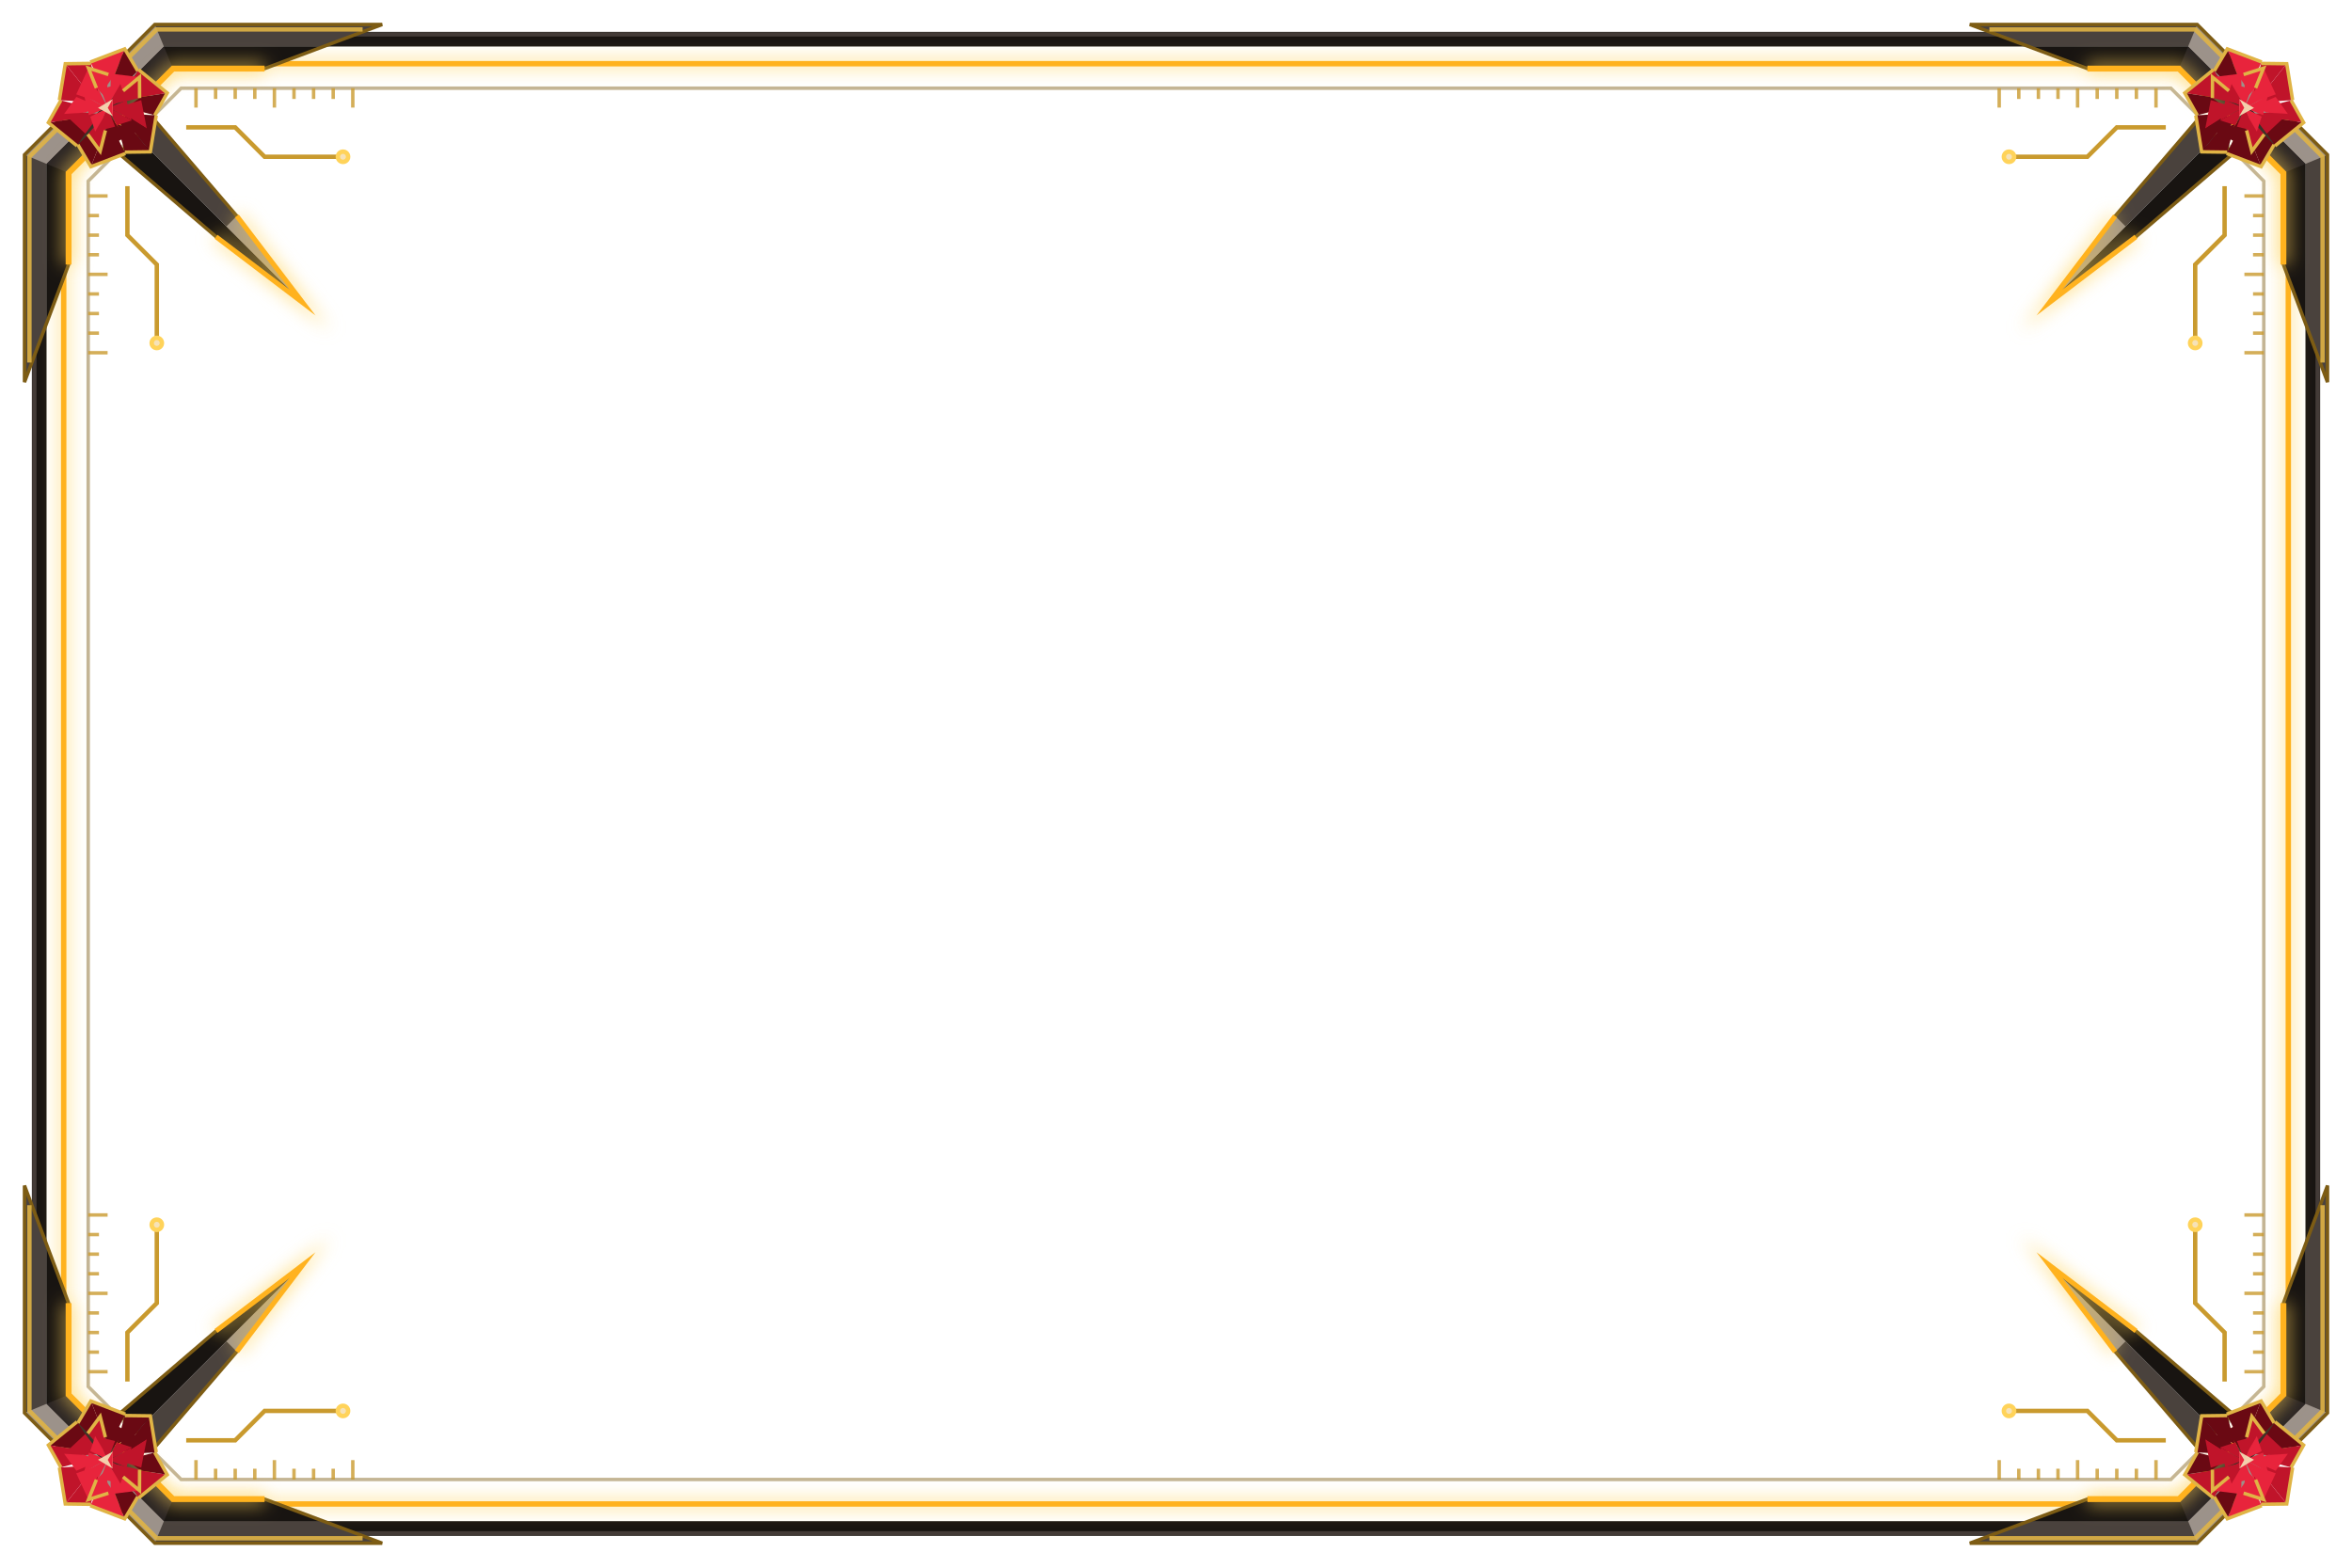
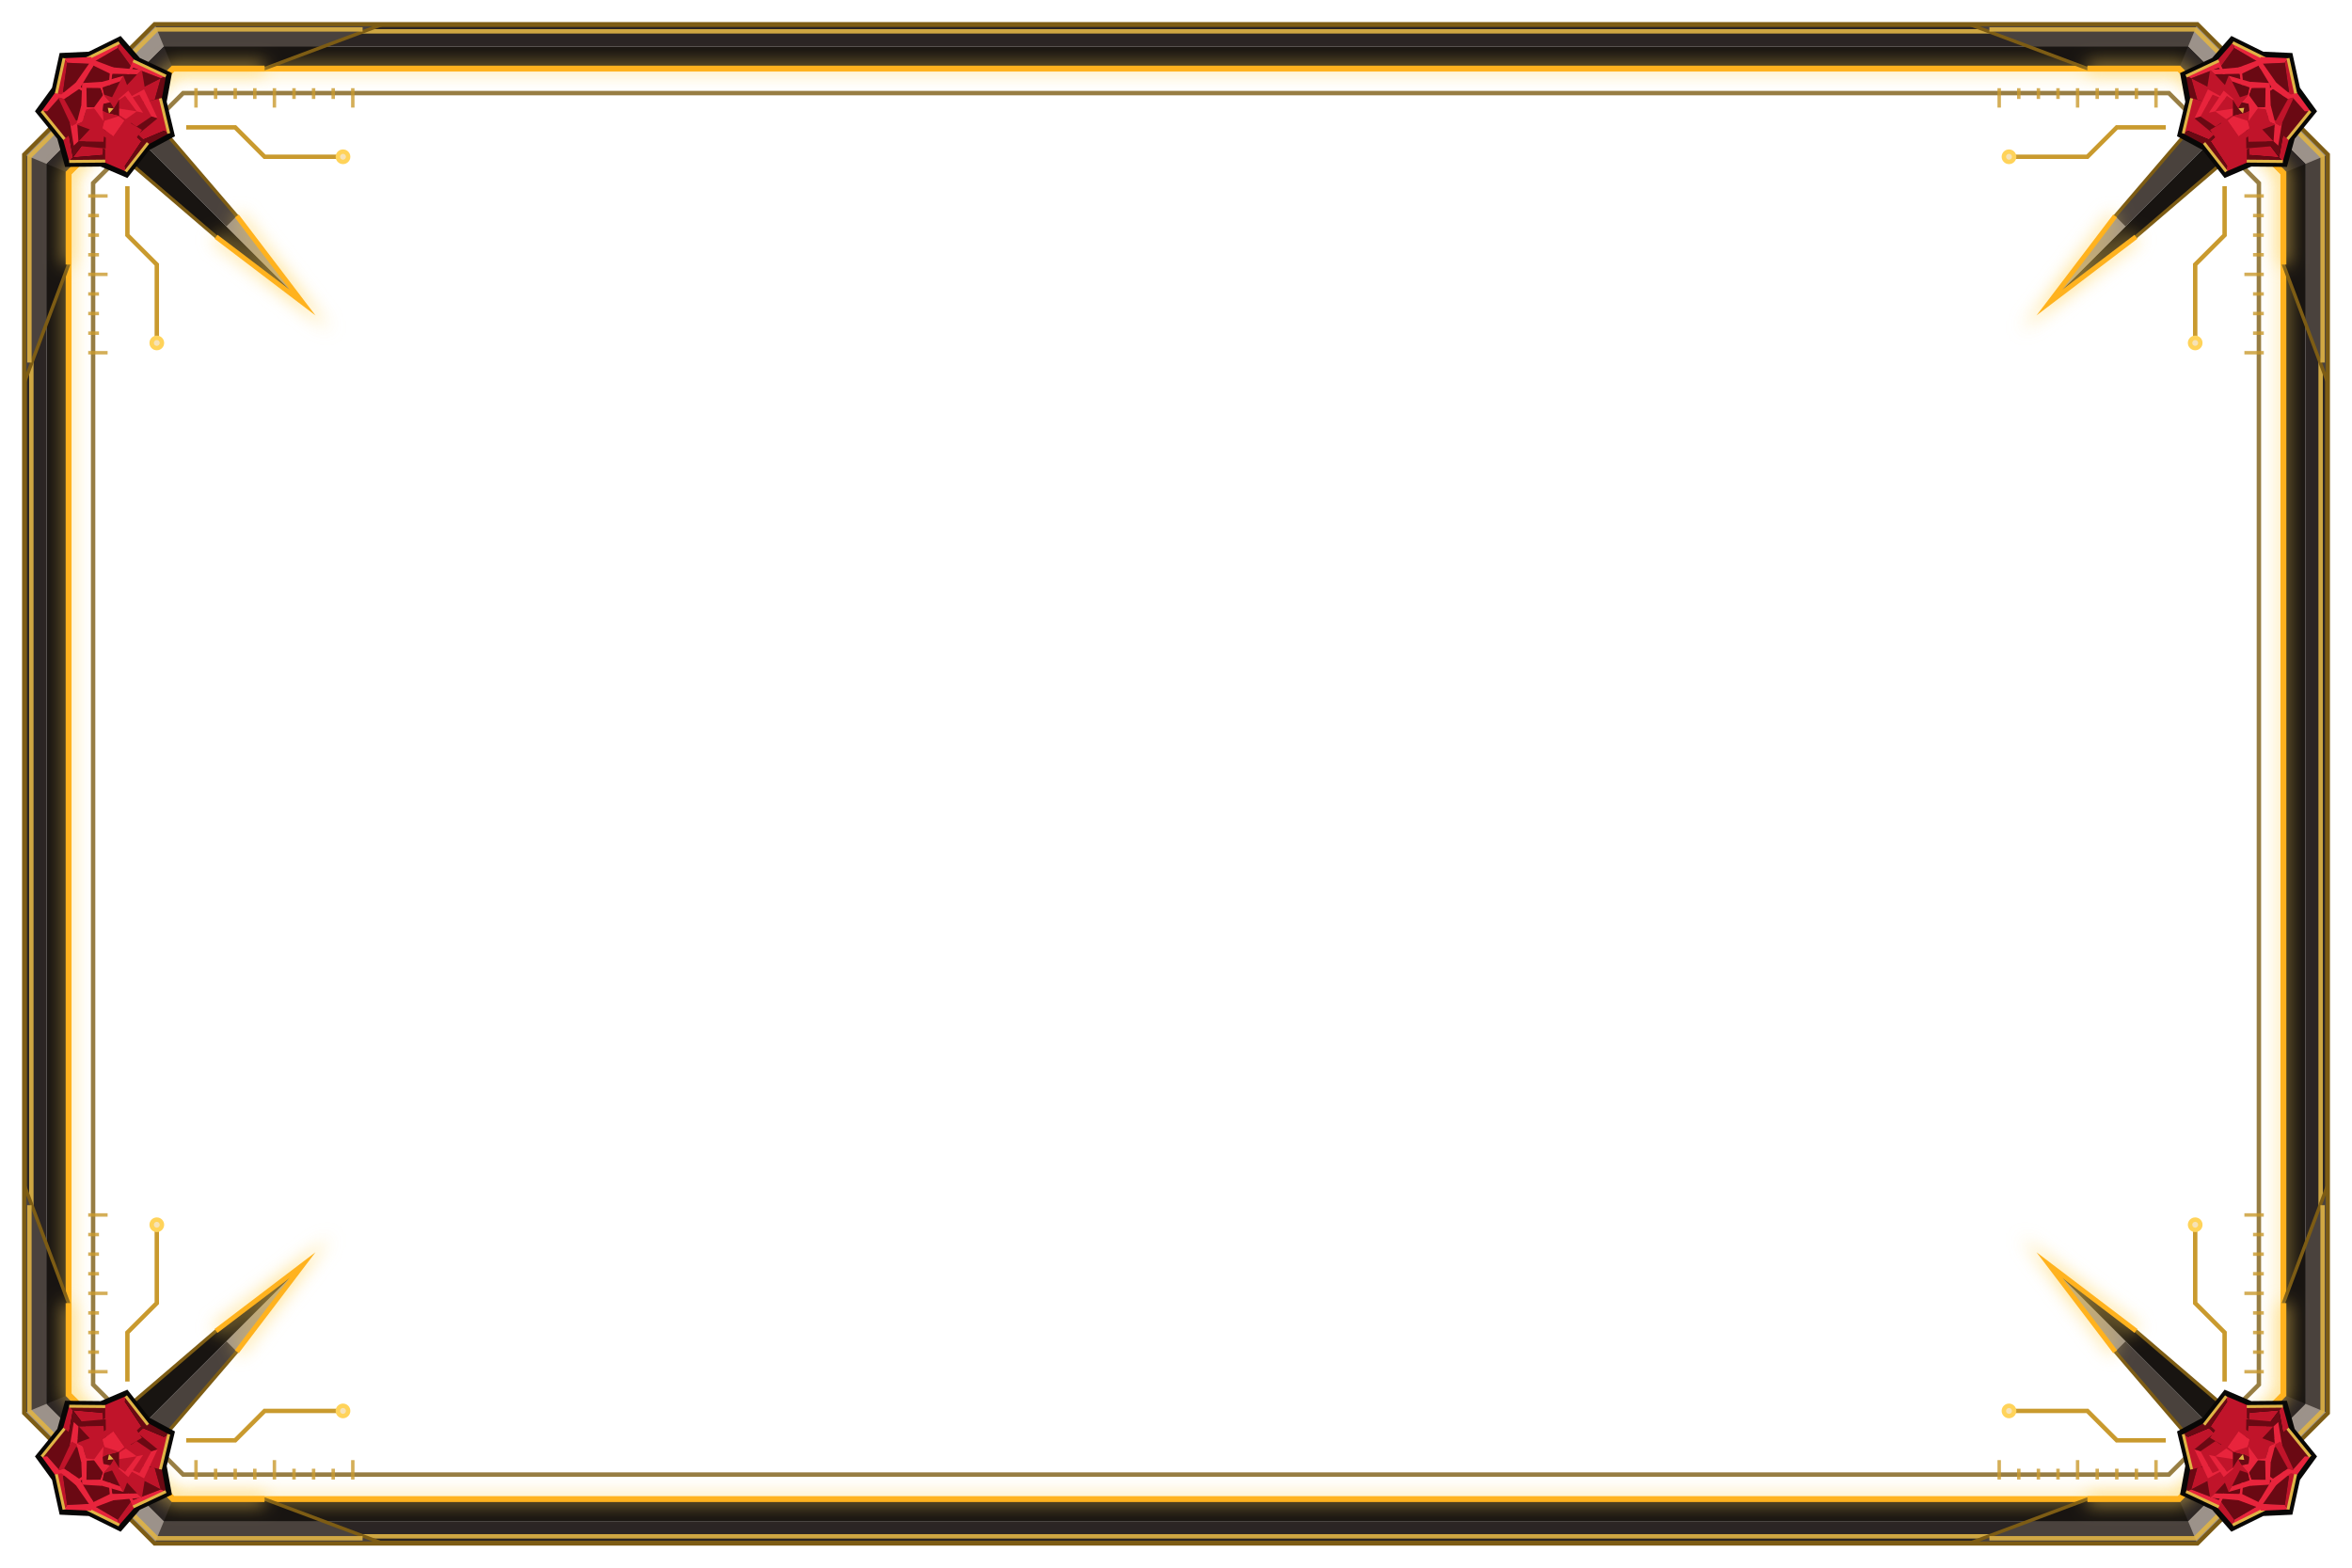
<svg xmlns="http://www.w3.org/2000/svg" viewBox="0 0 480 320" width="480" height="320">
  <defs>
    <filter id="thornbound-frame-card-glow" filterUnits="userSpaceOnUse" x="-12" y="-12" width="504" height="344" color-interpolation-filters="sRGB">
      <feGaussianBlur stdDeviation="1.7" />
    </filter>
  </defs>
  <g>
-     <path d="M8 32.83L32.83 8L447.17 8L472 32.83L472 287.17L447.17 312L32.83 312L8 287.17Z" fill="none" stroke="#181411" stroke-width="3" stroke-linejoin="miter" />
-     <path d="M7 32.41L32.41 7L447.59 7L473 32.41L473 287.59L447.59 313L32.41 313L7 287.59Z" fill="none" stroke="#4a423d" stroke-width="0.9" opacity="0.85" />
-     <path d="M18 36.97L36.97 18L443.03 18L462 36.97L462 283.03L443.03 302L36.97 302L18 283.03Z" fill="none" stroke="#7d5c14" stroke-width="0.7" opacity="0.45" />
+     <path d="M5 31.59L31.59 5L448.41 5L475 31.59L475 288.41L448.41 315L31.59 315L5 288.41ZM9.5 286.55L33.45 310.5L446.55 310.5L470.5 286.55L470.5 33.45L446.55 9.5L33.45 9.5L9.5 33.45Z" fill="#2b2524" />
+     <path d="M9.5 33.45L33.45 9.5L446.55 9.5L470.5 33.45L470.5 286.55L446.55 310.5L33.45 310.5L9.5 286.55ZM14 284.69L35.31 306L444.69 306L466 284.69L466 35.31L444.69 14L35.31 14L14 35.31Z" fill="#181411" />
+     <path d="M5 31.59L31.59 5L448.41 5L475 31.59L475 288.41L448.41 315L31.59 315L5 288.41Z" fill="none" stroke="#7d5c14" stroke-width="1" stroke-linejoin="miter" />
+     <path d="M6.4 32.17L32.17 6.4L447.83 6.4L473.6 32.17L473.6 287.83L447.83 313.6L32.17 313.6L6.4 287.83Z" fill="none" stroke="#e0b445" stroke-width="0.9" opacity="0.9" stroke-linejoin="miter" />
+     <path d="M19 37.38L37.38 19L442.62 19L461 37.38L461 282.62L442.62 301L37.38 301L19 282.62Z" fill="none" stroke="#7d5c14" stroke-width="0.9" opacity="0.8" stroke-linejoin="miter" />
  </g>
-   <g filter="url(#thornbound-frame-card-glow)" opacity="0.55">
-     <path d="M13 34.9L34.9 13L445.1 13L467 34.9L467 285.1L445.1 307L34.9 307L13 285.1Z" fill="none" stroke="#ffd35a" stroke-width="2.4" stroke-linejoin="miter" stroke-miterlimit="10" />
+   <g filter="url(#thornbound-frame-card-glow)" opacity="0.45">
+     <path d="M14 35.31L35.31 14L444.69 14L466 35.31L466 284.69L444.69 306L35.31 306L14 284.69Z" fill="none" stroke="#ffd35a" stroke-width="2.6" stroke-linejoin="miter" stroke-miterlimit="10" />
  </g>
-   <path d="M13 34.9L34.9 13L445.1 13L467 34.9L467 285.1L445.1 307L34.9 307L13 285.1Z" fill="none" stroke="#ffb21e" stroke-width="1.1" stroke-linejoin="miter" stroke-miterlimit="10" />
+   <path d="M14 35.31L35.31 14L444.69 14L466 35.31L466 284.69L444.69 306L35.31 306L14 284.69Z" fill="none" stroke="#ffb21e" stroke-width="1.2" stroke-linejoin="miter" stroke-miterlimit="10" />
  <g id="thornbound-frame-card-corner">
    <g>
      <polygon points="31.36,24.29 48.33,44.09 61.77,61.77 46.21,46.21 27.83,27.83" fill="#4a423d" />
      <polygon points="27.83,27.83 46.21,46.21 61.77,61.77 44.09,48.33 24.29,31.36" fill="#181411" />
      <polygon points="48.33,44.09 61.77,61.77 46.21,46.21" fill="#9c928a" />
      <path d="M31.36 24.29L48.33 44.09L61.77 61.77L44.09 48.33L24.29 31.36Z" fill="none" stroke="#7d5c14" stroke-width="0.7" />
      <polygon points="5,78 5,31.59 31.59,5 78,5 66,9.5 33.45,9.5 9.5,33.45 9.5,66" fill="#4a423d" />
      <polygon points="9.5,66 9.5,33.45 33.45,9.5 66,9.5 54,14 35.31,14 14,35.31 14,54" fill="#181411" />
      <polygon points="5,31.59 31.59,5 33.45,9.5 9.5,33.45" fill="#9c928a" />
      <polygon points="33.45,9.5 9.5,33.45 14,35.31 35.31,14" fill="#2b2524" />
      <path d="M5 78L5 31.59L31.59 5L78 5L54 14L35.31 14L14 35.31L14 54Z" fill="none" stroke="#7d5c14" stroke-width="0.7" />
      <polyline points="6,74 6,31.99 31.99,6 74,6" fill="none" stroke="#e0b445" stroke-width="0.9" opacity="0.9" />
      <path d="M40 18L40 21.96M44 18L44 20.2M48 18L48 20.2M52 18L52 20.2M56 18L56 21.96M60 18L60 20.2M64 18L64 20.2M68 18L68 20.2M72 18L72 21.96" stroke="#c99a2e" stroke-width="0.7" opacity="0.8" />
      <polyline points="38,26 48,26 54,32 70,32" fill="none" stroke="#c99a2e" stroke-width="0.9" stroke-linejoin="miter" />
      <circle cx="70" cy="32" r="1.5" fill="#ffd35a" />
      <circle cx="70" cy="32" r="0.6" fill="#f6e2b8" />
      <path d="M18 40L21.96 40M18 44L20.2 44M18 48L20.2 48M18 52L20.2 52M18 56L21.96 56M18 60L20.2 60M18 64L20.2 64M18 68L20.2 68M18 72L21.96 72" stroke="#c99a2e" stroke-width="0.7" opacity="0.8" />
      <polyline points="26,38 26,48 32,54 32,70" fill="none" stroke="#c99a2e" stroke-width="0.9" stroke-linejoin="miter" />
      <circle cx="32" cy="70" r="1.5" fill="#ffd35a" />
      <circle cx="32" cy="70" r="0.6" fill="#f6e2b8" />
    </g>
    <g filter="url(#thornbound-frame-card-glow)" opacity="0.6">
      <polyline points="48.33,44.09 61.77,61.77 44.09,48.33" fill="none" stroke="#ffd35a" stroke-width="2.2" stroke-linejoin="miter" stroke-miterlimit="10" />
      <polyline points="54,14 35.31,14 14,35.31 14,54" fill="none" stroke="#ffd35a" stroke-width="2.6" stroke-linejoin="miter" stroke-miterlimit="10" />
    </g>
    <g>
      <polyline points="48.33,44.09 61.77,61.77 44.09,48.33" fill="none" stroke="#ffb21e" stroke-width="1" stroke-linejoin="miter" stroke-miterlimit="10" />
      <polyline points="54,14 35.31,14 14,35.31 14,54" fill="none" stroke="#ffb21e" stroke-width="1.2" stroke-linejoin="miter" stroke-miterlimit="10" />
    </g>
    <g>
-       <polygon points="21.22,18.33 18.42,12.66 25.45,9.98 23.47,15.08" fill="#e8243c" />
-       <polygon points="23.88,18.75 23.47,15.08 25.45,9.98 28.1,14.46" fill="#6a0913" />
-       <polygon points="24.79,19.49 28.29,14.23 34.13,18.98 28.73,19.81" fill="#c0142a" />
-       <polygon points="25.75,22 28.73,19.81 34.13,18.98 31.58,23.52" fill="#6a0913" />
-       <polygon points="25.57,23.16 31.88,23.56 30.68,30.99 27.26,26.73" fill="#6a0913" />
-       <polygon points="23.88,25.25 27.26,26.73 30.68,30.99 25.48,31.06" fill="#6a0913" />
-       <polygon points="22.78,25.67 25.58,31.34 18.55,34.02 20.53,28.92" fill="#6a0913" />
-       <polygon points="20.13,25.25 20.53,28.92 18.55,34.02 15.9,29.54" fill="#6a0913" />
-       <polygon points="19.21,24.51 15.71,29.77 9.87,25.02 15.27,24.19" fill="#6a0913" />
-       <polygon points="18.25,22 15.27,24.19 9.87,25.02 12.42,20.48" fill="#c0142a" />
-       <polygon points="18.43,20.84 12.12,20.44 13.32,13.01 16.74,17.27" fill="#c0142a" />
-       <polygon points="20.13,18.75 16.74,17.27 13.32,13.01 18.52,12.94" fill="#c0142a" />
-       <polygon points="22.52,20.07 22.61,15.03 28.47,15.75 25.12,18.54" fill="#e8243c" />
-       <polygon points="23.78,21.09 25.12,18.54 28.47,15.75 28.49,20.01" fill="#c0142a" />
-       <polygon points="24,21.9 28.82,20.43 29.95,26.23 26.26,23.9" fill="#c0142a" />
-       <polygon points="23.42,23.41 26.26,23.9 29.95,26.23 25.89,27.56" fill="#6a0913" />
-       <polygon points="22.71,23.87 25.61,28 20.44,30.86 21.51,26.63" fill="#6a0913" />
-       <polygon points="21.1,23.79 21.51,26.63 20.44,30.86 17.91,27.42" fill="#c0142a" />
-       <polygon points="20.44,23.25 17.41,27.28 13.09,23.25 17.44,22.97" fill="#c0142a" />
-       <polygon points="20.02,21.69 17.44,22.97 13.09,23.25 15.58,19.79" fill="#e8243c" />
-       <polygon points="20.33,20.9 15.56,19.26 18.05,13.91 19.67,17.96" fill="#e8243c" />
-       <polygon points="21.68,20.03 19.67,17.96 18.05,13.91 22.12,15.21" fill="#e8243c" />
-       <polygon points="22,22 20.52,18.15 24.58,17.14 22.85,20.09" fill="#e8243c" />
-       <polygon points="22,22 22.85,20.09 24.58,17.14 25.57,20.18" fill="#c0142a" />
-       <polygon points="22,22 25.85,20.52 26.86,24.58 23.91,22.85" fill="#c0142a" />
-       <polygon points="22,22 23.91,22.85 26.86,24.58 23.82,25.57" fill="#c0142a" />
-       <polygon points="22,22 23.48,25.85 19.42,26.86 21.15,23.91" fill="#c0142a" />
-       <polygon points="22,22 21.15,23.91 19.42,26.86 18.43,23.82" fill="#e8243c" />
-       <polygon points="22,22 18.15,23.48 17.14,19.42 20.09,21.15" fill="#e8243c" />
-       <polygon points="22,22 20.09,21.15 17.14,19.42 20.18,18.43" fill="#e8243c" />
-       <polygon points="22.97,20.25 23.03,23.71 20,22.03" fill="#f6e2b8" opacity="0.9" />
-       <polygon points="22,22 22.97,20.25 23.03,23.71" fill="#e8243c" />
-       <polyline points="18.42,12.66 25.45,9.98 28.1,14.46" fill="none" stroke="#e0b445" stroke-width="0.7" stroke-linejoin="miter" stroke-miterlimit="12" />
-       <polyline points="28.29,14.23 34.13,18.98 31.58,23.52" fill="none" stroke="#e0b445" stroke-width="0.7" stroke-linejoin="miter" stroke-miterlimit="12" />
-       <polyline points="31.88,23.56 30.68,30.99 25.48,31.06" fill="none" stroke="#e0b445" stroke-width="0.7" stroke-linejoin="miter" stroke-miterlimit="12" />
-       <polyline points="25.58,31.34 18.55,34.02 15.9,29.54" fill="none" stroke="#e0b445" stroke-width="0.7" stroke-linejoin="miter" stroke-miterlimit="12" />
-       <polyline points="15.71,29.77 9.87,25.02 12.42,20.48" fill="none" stroke="#e0b445" stroke-width="0.7" stroke-linejoin="miter" stroke-miterlimit="12" />
-       <polyline points="12.12,20.44 13.32,13.01 18.52,12.94" fill="none" stroke="#e0b445" stroke-width="0.7" stroke-linejoin="miter" stroke-miterlimit="12" />
-       <polyline points="25.12,18.54 28.47,15.75 28.49,20.01" fill="none" stroke="#e0b445" stroke-width="0.7" stroke-linejoin="miter" stroke-miterlimit="12" />
-       <polyline points="21.51,26.63 20.44,30.86 17.91,27.42" fill="none" stroke="#e0b445" stroke-width="0.7" stroke-linejoin="miter" stroke-miterlimit="12" />
-       <polyline points="19.67,17.96 18.05,13.91 22.12,15.21" fill="none" stroke="#e0b445" stroke-width="0.7" stroke-linejoin="miter" stroke-miterlimit="12" />
+       <path d="M28.53 11.82L35.09 14.91L34.02 20.76L35.71 27.81L30.47 30.63L26 36.34L20.54 34L13.28 34.07L11.7 28.34L7.13 22.71L10.62 17.91L12.17 10.82L18.11 10.55L24.62 7.34Z" fill="#080706" />
+       <path d="M22.32 18.28L20.72 18.05L18.81 12.85L24.02 9.79ZM22.32 18.28L24.02 9.79L26.74 13.55L23.82 18.27Z" fill="#6a0913" />
+       <path d="M20.72 18.05L17.74 11.96L24.34 8.71L24.02 9.79L18.81 12.85Z" fill="#e8243c" />
+       <path d="M24.02 9.79L24.34 8.71L28 12.9L23.82 18.27L26.74 13.55Z" fill="#c0142a" />
+       <path d="M17.74 11.96L24.34 8.71" fill="none" stroke="#e0b445" stroke-width="0.6" stroke-linejoin="miter" stroke-miterlimit="8" />
+       <path d="M25.11 19.93L24.29 18.53L27.16 13.8L32.81 15.97ZM32.81 15.97L33.86 15.54L32.86 21.02L26.05 21.1L31.56 20.44Z" fill="#6a0913" />
+       <path d="M25.11 19.93L32.81 15.97L31.56 20.44L26.05 21.1Z" fill="#c0142a" />
+       <path d="M24.29 18.53L27.19 12.41L33.86 15.54L32.81 15.97L27.16 13.8Z" fill="#e8243c" />
+       <path d="M27.19 12.41L33.86 15.54" fill="none" stroke="#e0b445" stroke-width="0.6" stroke-linejoin="miter" stroke-miterlimit="8" />
+       <path d="M25.56 23.14L26.14 21.63L31.63 20.93L33.46 26.69ZM25.56 23.14L33.46 26.69L29.18 28.5L25.23 24.61ZM26.14 21.63L32.73 20.08L34.44 27.24L33.46 26.69L31.63 20.93Z" fill="#c0142a" />
+       <path d="M33.46 26.69L34.44 27.24L29.54 29.88L25.23 24.61L29.18 28.5Z" fill="#6a0913" />
+       <path d="M32.73 20.08L34.44 27.24" fill="none" stroke="#e0b445" stroke-width="0.6" stroke-linejoin="miter" stroke-miterlimit="8" />
+       <path d="M23.33 25.49L24.87 25L28.84 28.86L25.48 33.88ZM23.33 25.49L25.48 33.88L21.4 31.67L21.98 26.15ZM25.48 33.88L25.66 35L20.54 32.81L21.98 26.15L21.4 31.67Z" fill="#c0142a" />
+       <path d="M24.87 25L30.19 29.19L25.66 35L25.48 33.88L28.84 28.86Z" fill="#6a0913" />
+       <path d="M30.19 29.19L25.66 35" fill="none" stroke="#e0b445" stroke-width="0.6" stroke-linejoin="miter" stroke-miterlimit="8" />
+       <path d="M20.1 25.22L21.44 26.12L20.9 31.63L14.88 32.13ZM14.88 32.13L14.12 32.96L12.64 27.6L18.74 24.57L14.06 27.56Z" fill="#c0142a" />
+       <path d="M20.1 25.22L14.88 32.13L14.06 27.56L18.74 24.57ZM21.44 26.12L21.48 32.89L14.12 32.96L14.88 32.13L20.9 31.63Z" fill="#6a0913" />
+       <path d="M21.48 32.89L14.12 32.96" fill="none" stroke="#e0b445" stroke-width="0.6" stroke-linejoin="miter" stroke-miterlimit="8" />
+       <path d="M18.3 22.52L18.43 24.13L13.79 27.15L9.64 22.75ZM18.3 22.52L9.64 22.75L12.71 19.26L17.95 21.06ZM18.43 24.13L13.16 28.39L8.52 22.67L9.64 22.75L13.79 27.15Z" fill="#6a0913" />
+       <path d="M9.64 22.75L8.52 22.67L11.79 18.17L17.95 21.06L12.71 19.26Z" fill="#e8243c" />
+       <path d="M13.16 28.39L8.52 22.67" fill="none" stroke="#e0b445" stroke-width="0.6" stroke-linejoin="miter" stroke-miterlimit="8" />
+       <path d="M19.29 19.43L18.11 20.54L12.86 18.79L13.71 12.81ZM19.29 19.43L13.71 12.81L18.35 13.03L20.22 18.25Z" fill="#6a0913" />
+       <path d="M18.11 20.54L11.5 19.07L13.07 11.88L13.71 12.81L12.86 18.79Z" fill="#c0142a" />
+       <path d="M13.71 12.81L13.07 11.88L18.63 11.63L20.22 18.25L18.35 13.03Z" fill="#e8243c" />
+       <path d="M11.5 19.07L13.07 11.88" fill="none" stroke="#e0b445" stroke-width="0.6" stroke-linejoin="miter" stroke-miterlimit="8" />
+       <path d="M23.21 20.28L22.33 19.69L22.89 15.06L27.99 15.16Z" fill="#6a0913" />
+       <path d="M23.21 20.28L27.99 15.16L28.25 18.87L24.02 20.83ZM27.99 15.16L28.95 14.28L29.71 18.91L24.02 20.83L28.25 18.87Z" fill="#c0142a" />
+       <path d="M22.33 19.69L22.43 13.7L28.95 14.28L27.99 15.16L22.89 15.06Z" fill="#e8243c" />
+       <path d="M24.09 22.19L24.17 21.12L28.45 19.31L30.92 23.77ZM24.09 22.19L30.92 23.77L27.84 25.85L24.02 23.17Z" fill="#c0142a" />
+       <path d="M24.17 21.12L29.4 18.23L32.16 24.16L30.92 23.77L28.45 19.31Z" fill="#e8243c" />
+       <path d="M30.92 23.77L32.16 24.16L28.53 27.14L24.02 23.17L27.84 25.85Z" fill="#6a0913" />
+       <path d="M22.88 23.91L23.84 23.44L27.56 26.24L24.93 30.61ZM22.88 23.91L24.93 30.61L21.58 28.98L22 24.34ZM23.84 23.44L28.97 26.52L25.21 31.88L24.93 30.61L27.56 26.24ZM24.93 30.61L25.21 31.88L20.82 30.22L22 24.34L21.58 28.98Z" fill="#c0142a" />
+       <path d="M20.79 23.72L21.67 24.31L21.11 28.94L16.01 28.84Z" fill="#c0142a" />
+       <path d="M20.79 23.72L16.01 28.84L15.75 25.13L19.98 23.17ZM21.67 24.31L21.57 30.3L15.05 29.72L16.01 28.84L21.11 28.94Z" fill="#6a0913" />
+       <path d="M16.01 28.84L15.05 29.72L14.29 25.09L19.98 23.17L15.75 25.13Z" fill="#e8243c" />
+       <path d="M19.91 21.81L19.83 22.88L15.55 24.69L13.08 20.23ZM19.91 21.81L13.08 20.23L16.16 18.15L19.98 20.83Z" fill="#6a0913" />
+       <path d="M19.83 22.88L14.6 25.77L11.84 19.84L13.08 20.23L15.55 24.69Z" fill="#c0142a" />
+       <path d="M13.08 20.23L11.84 19.84L15.47 16.86L19.98 20.83L16.16 18.15Z" fill="#e8243c" />
+       <path d="M21.12 20.09L20.16 20.56L16.44 17.76L19.07 13.39ZM21.12 20.09L19.07 13.39L22.42 15.02L22 19.66Z" fill="#6a0913" />
+       <path d="M20.16 20.56L15.03 17.48L18.79 12.12L19.07 13.39L16.44 17.76ZM19.07 13.39L18.79 12.12L23.18 13.78L22 19.66L22.42 15.02Z" fill="#e8243c" />
+       <path d="M22.35 20.89L21.6 20.77L20.77 17.89L24.52 16.6Z" fill="#6a0913" />
+       <path d="M22.35 20.89L24.52 16.6L25.39 19.37L22.99 21.17ZM24.52 16.6L25.19 15.47L26.62 19.11L22.99 21.17L25.39 19.37Z" fill="#c0142a" />
+       <path d="M21.6 20.77L19.96 16.95L25.19 15.47L24.52 16.6L20.77 17.89Z" fill="#e8243c" />
+       <path d="M23.17 21.99L23.05 21.24L25.53 19.56L27.91 22.73ZM27.91 22.73L29.2 23.01L26.18 25.5L23.1 22.69L25.55 24.41Z" fill="#c0142a" />
+       <path d="M23.17 21.99L27.91 22.73L25.55 24.41L23.1 22.69ZM23.05 21.24L26.18 18.5L29.2 23.01L27.91 22.73L25.53 19.56Z" fill="#e8243c" />
+       <path d="M22.37 23.11L23.05 22.76L25.41 24.6L23.14 27.85ZM22.37 23.11L23.14 27.85L20.81 26.12L21.69 23.26Z" fill="#e8243c" />
+       <path d="M23.05 22.76L26.62 24.89L23.26 29.16L23.14 27.85L25.41 24.6ZM23.14 27.85L23.26 29.16L19.96 27.05L21.69 23.26L20.81 26.12Z" fill="#c0142a" />
+       <path d="M21.06 22.69L21.6 23.23L20.58 26.05L16.79 24.89ZM21.06 22.69L16.79 24.89L17.71 22.14L20.71 22.09ZM21.6 23.23L20.68 27.29L15.58 25.41L16.79 24.89L20.58 26.05Z" fill="#c0142a" />
+       <path d="M16.79 24.89L15.58 25.41L16.56 21.62L20.71 22.09L17.71 22.14Z" fill="#e8243c" />
+       <path d="M21.05 21.32L20.7 22L17.71 21.9L17.64 17.94ZM21.05 21.32L17.64 17.94L20.54 17.97L21.51 20.8Z" fill="#6a0913" />
+       <path d="M20.7 22L16.56 22.38L16.77 16.95L17.64 17.94L17.71 21.9ZM17.64 17.94L16.77 16.95L20.68 16.71L21.51 20.8L20.54 17.97Z" fill="#e8243c" />
+       <path d="M24.31 20.32L24.31 23.68L22.25 23.17L23.19 22.13ZM23.19 22.13L22.25 23.17L20.96 22.6L21.11 21.2L22.49 20.9Z" fill="#6a0913" />
+       <path d="M24.31 23.68L21.12 24.72L20.96 22.6L22.25 23.17ZM21.12 19.28L24.31 20.32L23.19 22.13L22.49 20.9Z" fill="#c0142a" />
+       <path d="M21.12 24.72L19.14 22L21.11 21.2L20.96 22.6ZM19.14 22L21.12 19.28L22.49 20.9L21.11 21.2Z" fill="#e8243c" />
+       <path d="M23.19 22.13L22.25 23.17L22 22Z" fill="#e0b445" />
    </g>
  </g>
  <use href="#thornbound-frame-card-corner" transform="matrix(-1 0 0 1 480 0)" />
  <use href="#thornbound-frame-card-corner" transform="matrix(1 0 0 -1 0 320)" />
  <use href="#thornbound-frame-card-corner" transform="matrix(-1 0 0 -1 480 320)" />
</svg>
